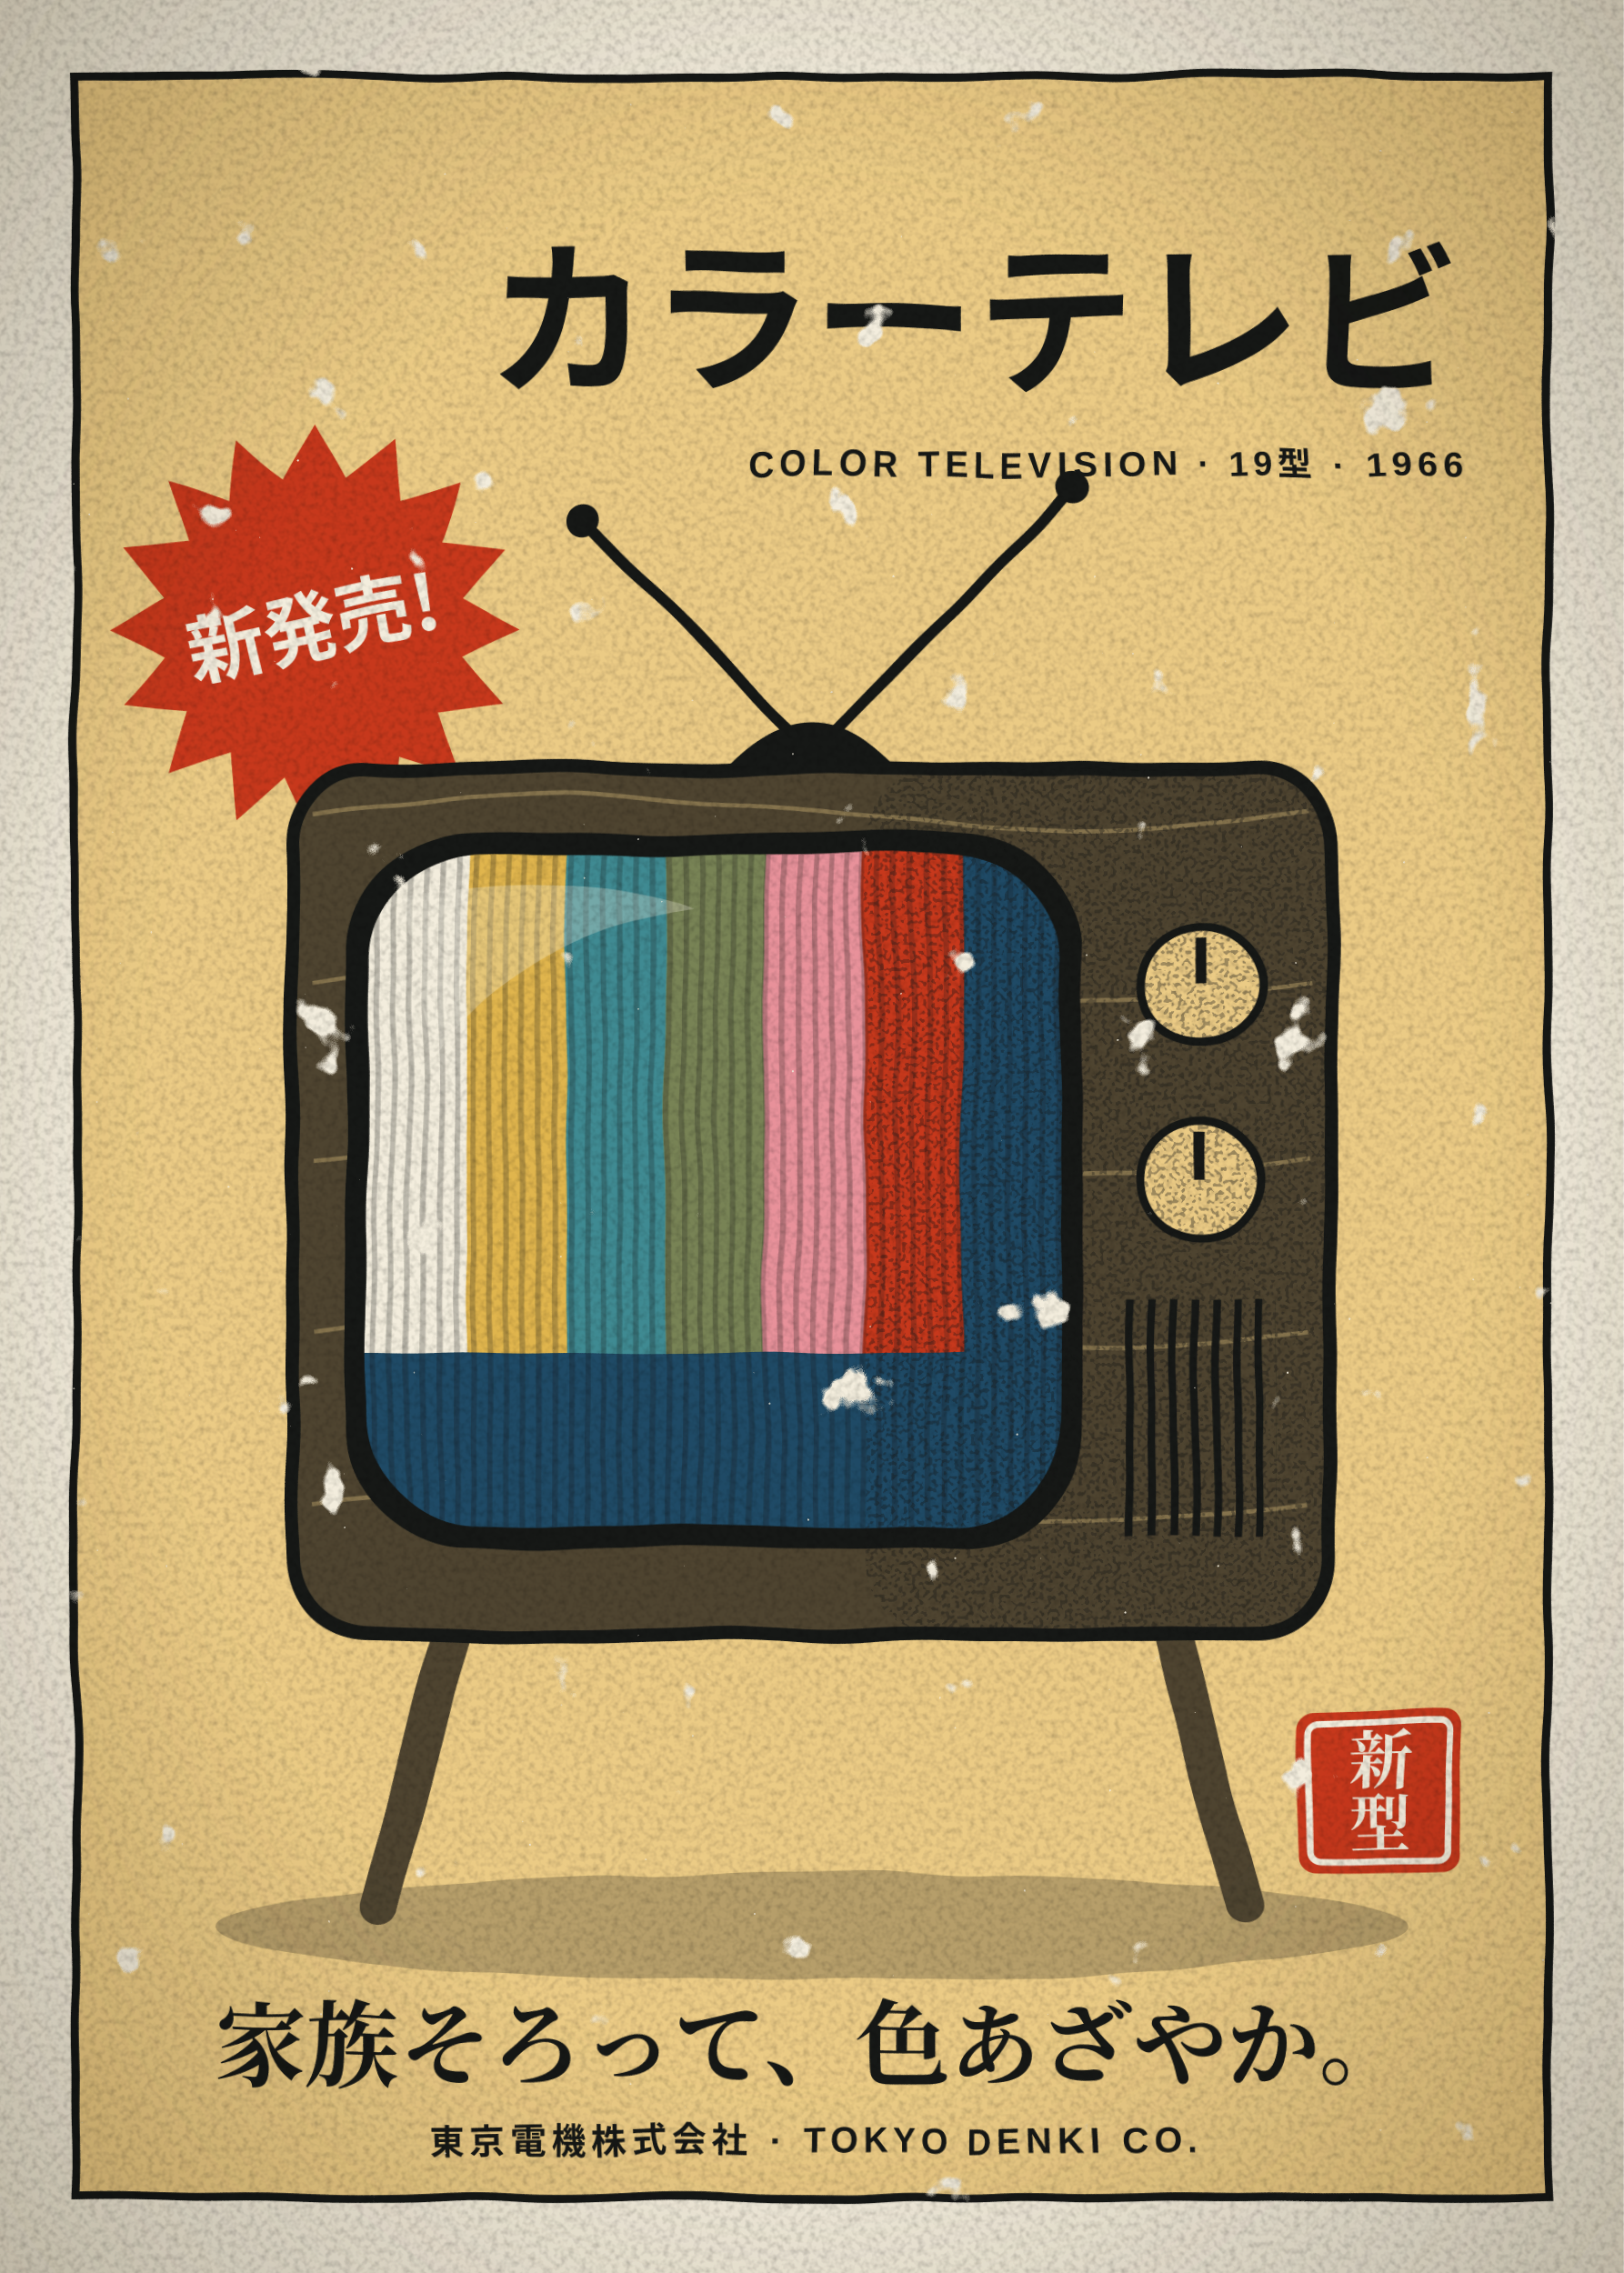
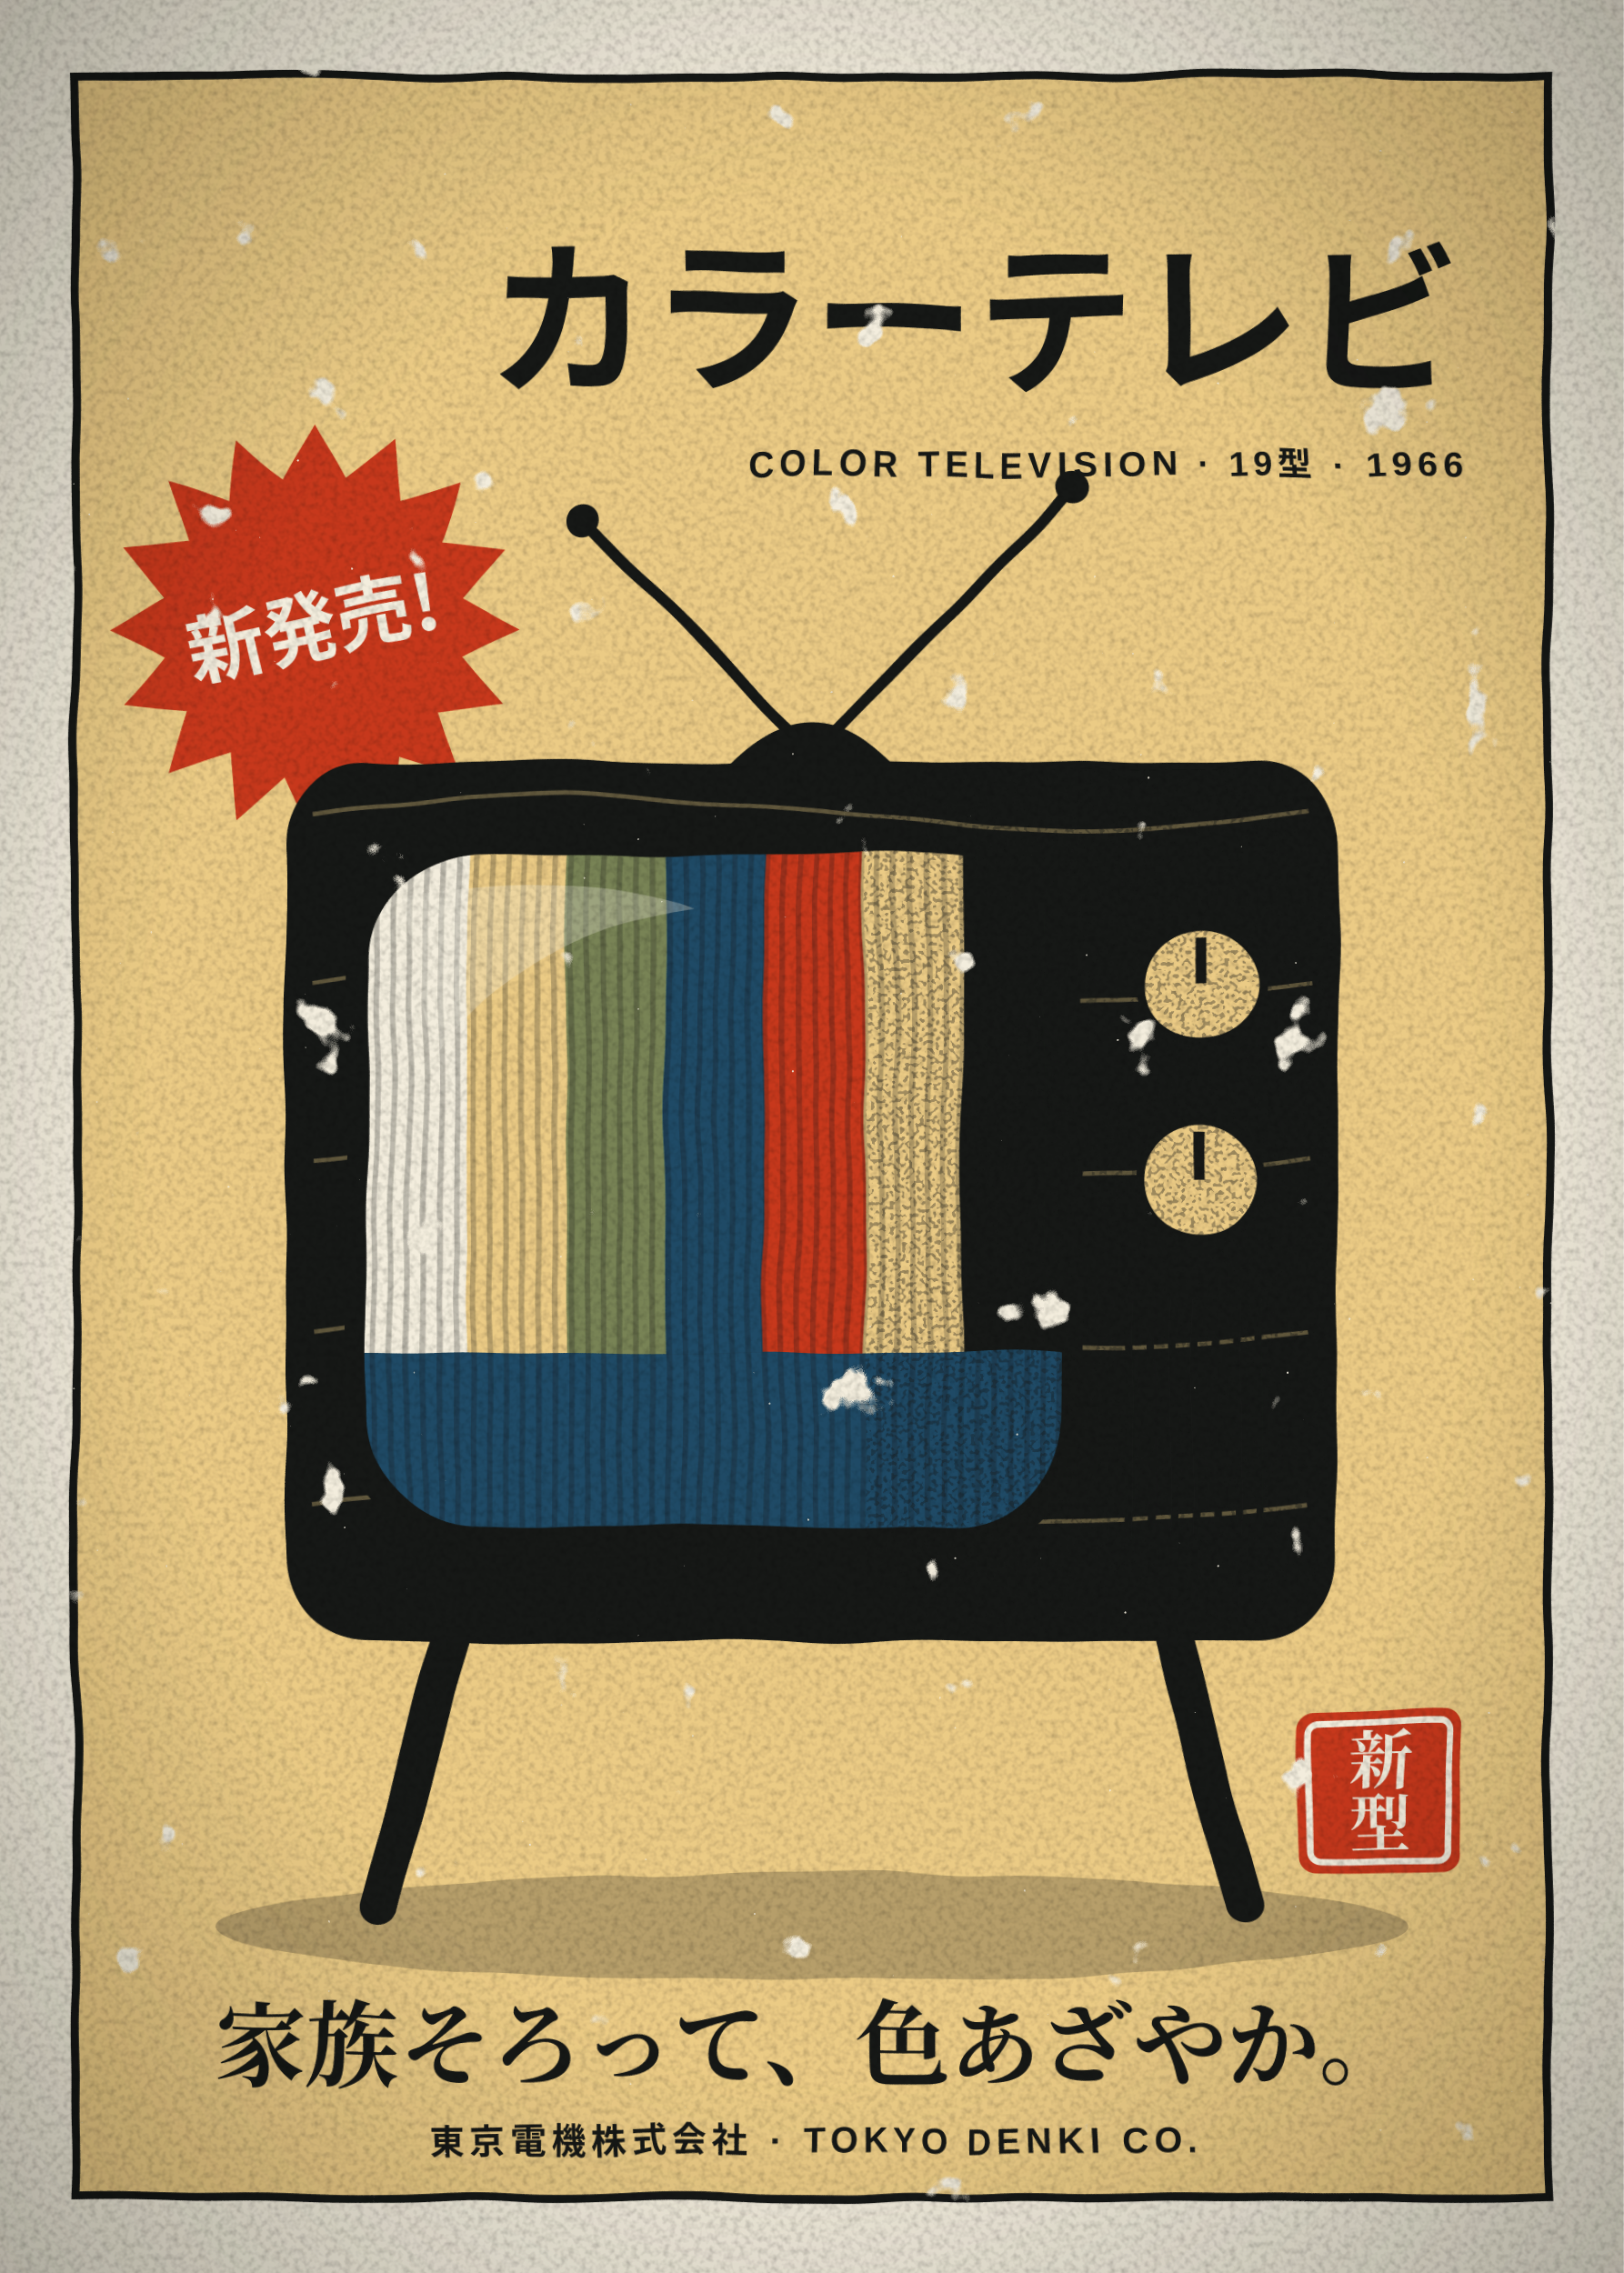
<svg xmlns="http://www.w3.org/2000/svg" width="300" height="420" viewBox="0 0 300 420" role="img">
  <defs>
    <filter id="jr-tv-ink" filterUnits="userSpaceOnUse" x="0" y="0" width="300" height="420" color-interpolation-filters="sRGB">
      <feTurbulence type="fractalNoise" baseFrequency="0.035" numOctaves="2" seed="131" result="warp" />
      <feDisplacementMap in="SourceGraphic" in2="warp" scale="2.2" xChannelSelector="R" yChannelSelector="G" result="wobbled" />
      <feTurbulence type="fractalNoise" baseFrequency="0.7" numOctaves="1" seed="138" result="speckNoise" />
      <feColorMatrix in="speckNoise" type="matrix" values="0 0 0 0 0  0 0 0 0 0  0 0 0 0 0  -30 0 0 0 25.425" result="keepSpeck" />
      <feTurbulence type="fractalNoise" baseFrequency="0.06" numOctaves="4" seed="142" result="scuffNoise" />
      <feColorMatrix in="scuffNoise" type="matrix" values="0 0 0 0 0  0 0 0 0 0  0 0 0 0 0  -24 0 0 0 19.86" result="keepScuff" />
      <feComposite in="keepSpeck" in2="keepScuff" operator="in" result="keep" />
      <feComposite in="wobbled" in2="keep" operator="in" />
    </filter>
    <filter id="jr-tv-grain" filterUnits="userSpaceOnUse" x="0" y="0" width="300" height="420">
      <feTurbulence type="fractalNoise" baseFrequency="0.85" numOctaves="2" seed="134" />
      <feColorMatrix type="matrix" values="1.3 0 0 0 0.2  1.3 0 0 0 0.2  1.3 0 0 0 0.2  0 0 0 0 0.45" />
    </filter>
    <radialGradient id="jr-tv-age" r="75%">
-       <stop offset="55%" stop-color="#4e4430" stop-opacity="0" />
-       <stop offset="100%" stop-color="#4e4430" stop-opacity="0.35" />
+       <stop offset="55%" stop-color="#161816" stop-opacity="0" />
+       <stop offset="100%" stop-color="#161816" stop-opacity="0.35" />
    </radialGradient>
    <clipPath id="jr-tv-screen">
      <rect x="68" y="158" width="128" height="124" rx="20" />
    </clipPath>
    <pattern id="jr-tv-scan" width="3" height="3" patternUnits="userSpaceOnUse" patternTransform="rotate(0)">
      <rect width="1" height="3" fill="#161816" />
    </pattern>
    <pattern id="jr-tv-grille" width="4" height="4" patternUnits="userSpaceOnUse" patternTransform="rotate(0)">
      <rect width="1.4" height="4" fill="#161816" />
    </pattern>
    <filter id="jr-tv-st" x="0" y="0" width="100%" height="100%">
      <feTurbulence type="fractalNoise" baseFrequency="1.3" numOctaves="1" seed="18" result="n" />
      <feColorMatrix in="n" type="matrix" values="0 0 0 0 0  0 0 0 0 0  0 0 0 0 0  30 0 0 0 -16.44" result="m" />
      <feComposite in="SourceGraphic" in2="m" operator="in" />
    </filter>
  </defs>
  <rect width="300" height="420" fill="#f3eddd" />
  <g filter="url(#jr-tv-ink)">
    <rect x="14" y="14" width="272" height="392" fill="#ebcb85" />
    <polygon points="58.0,78.0 63.5,88.5 72.5,80.9 73.6,92.7 84.9,89.1 81.3,100.4 93.1,101.5 85.5,110.5 96.0,116.0 85.5,121.5 93.1,130.5 81.3,131.6 84.9,142.9 73.6,139.3 72.5,151.1 63.5,143.5 58.0,154.0 52.5,143.5 43.5,151.1 42.4,139.3 31.1,142.9 34.7,131.6 22.9,130.5 30.5,121.5 20.0,116.0 30.5,110.5 22.9,101.5 34.7,100.4 31.1,89.1 42.4,92.7 43.5,80.9 52.5,88.5" fill="#c7381c" />
    <text x="58" y="121" text-anchor="middle" font-family="'Hiragino Sans','Noto Sans JP','Noto Sans CJK JP','Yu Gothic',sans-serif" font-weight="900" font-size="14" fill="#f3eddd" transform="rotate(-12 58 116)">新発売!</text>
    <text x="270" y="70" text-anchor="end" font-family="'Hiragino Sans','Noto Sans JP','Noto Sans CJK JP','Yu Gothic',sans-serif" font-weight="900" font-size="30" fill="#161816">カラーテレビ</text>
    <text x="270" y="88" font-size="6.5" fill="#161816" font-family="'Helvetica Neue',Arial,sans-serif" font-weight="700" text-anchor="end" letter-spacing="1">
      <tspan x="270" dy="0">COLOR TELEVISION · 19型 · 1966</tspan>
    </text>
    <line x1="150" y1="140" x2="108" y2="96" stroke="#161816" stroke-width="2" />
    <line x1="150" y1="140" x2="198" y2="90" stroke="#161816" stroke-width="2" />
    <circle cx="108" cy="96" r="3" fill="#161816" />
    <circle cx="198" cy="90" r="3" fill="#161816" />
    <path d="M134 142 Q150 126 166 142Z" fill="#161816" />
    <ellipse cx="150" cy="356" rx="110" ry="10" fill="#161816" opacity="0.25" />
-     <path d="M84 300 L70 352 M216 300 L230 352" stroke="#4e4430" stroke-width="7" stroke-linecap="round" />
-     <rect x="54" y="142" width="192" height="160" rx="14" fill="#4e4430" stroke="#161816" stroke-width="2.5" />
+     <path d="M84 300 L70 352 M216 300 L230 352" stroke="#161816" stroke-width="7" stroke-linecap="round" />
+     <rect x="54" y="142" width="192" height="160" rx="14" fill="#161816" stroke="#161816" stroke-width="2.5" />
    <path d="M58 150 q46 -6 92 0 t92 0" stroke="#ebcb85" stroke-width="0.8" fill="none" opacity="0.35" />
    <path d="M58 182 q46 -6 92 0 t92 0" stroke="#ebcb85" stroke-width="0.8" fill="none" opacity="0.35" />
    <path d="M58 214 q46 -6 92 0 t92 0" stroke="#ebcb85" stroke-width="0.8" fill="none" opacity="0.35" />
    <path d="M58 246 q46 -6 92 0 t92 0" stroke="#ebcb85" stroke-width="0.8" fill="none" opacity="0.35" />
    <path d="M58 278 q46 -6 92 0 t92 0" stroke="#ebcb85" stroke-width="0.8" fill="none" opacity="0.35" />
    <rect x="64" y="154" width="136" height="132" rx="22" fill="#161816" />
    <g clip-path="url(#jr-tv-screen)">
      <rect x="68" y="158" width="18.4" height="92" fill="#f3eddd" />
-       <rect x="86.3" y="158" width="18.4" height="92" fill="#e0b54d" />
-       <rect x="104.6" y="158" width="18.4" height="92" fill="#3f8a92" />
-       <rect x="122.9" y="158" width="18.4" height="92" fill="#788355" />
-       <rect x="141.2" y="158" width="18.4" height="92" fill="#e8919a" />
-       <rect x="159.5" y="158" width="18.4" height="92" fill="#c7381c" />
-       <rect x="177.8" y="158" width="18.4" height="92" fill="#1f4a66" />
+       <rect x="86.3" y="158" width="18.4" height="92" fill="#ebcb85" />
+       <rect x="104.6" y="158" width="18.4" height="92" fill="#788355" />
+       <rect x="122.9" y="158" width="18.4" height="92" fill="#1f4a66" />
+       <rect x="141.2" y="158" width="18.4" height="92" fill="#c7381c" />
+       <rect x="159.5" y="158" width="18.4" height="92" fill="#ebcb85" />
+       <rect x="177.8" y="158" width="18.4" height="92" fill="#161816" />
      <rect x="68" y="250" width="128" height="32" fill="#1f4a66" />
      <rect x="68" y="158" width="128" height="124" fill="url(#jr-tv-scan)" opacity="0.25" />
      <path d="M74 166 Q110 160 128 168 Q96 172 80 196Z" fill="#f3eddd" opacity="0.3" />
    </g>
    <g>
      <circle cx="222" cy="182" r="11" fill="#ebcb85" stroke="#161816" stroke-width="1.5" />
      <line x1="222" y1="182" x2="222" y2="173" stroke="#161816" stroke-width="2" />
    </g>
    <g>
      <circle cx="222" cy="218" r="11" fill="#ebcb85" stroke="#161816" stroke-width="1.5" />
      <line x1="222" y1="218" x2="222" y2="209" stroke="#161816" stroke-width="2" />
    </g>
    <rect x="208" y="240" width="28" height="44" fill="url(#jr-tv-grille)" />
    <rect x="160" y="142" width="86" height="160" rx="14" fill="#161816" opacity="0.35" filter="url(#jr-tv-st)" />
    <text x="150" y="384" text-anchor="middle" font-family="'Hiragino Mincho ProN','Noto Serif JP','Noto Serif CJK JP','Yu Mincho',serif" font-weight="900" font-size="17" fill="#161816">家族そろって、色あざやか。</text>
    <text x="150" y="398" font-size="6.5" fill="#161816" font-family="'Helvetica Neue',Arial,sans-serif" font-weight="700" text-anchor="middle" letter-spacing="1">
      <tspan x="150" dy="0">東京電機株式会社 · TOKYO DENKI CO.</tspan>
    </text>
    <g>
      <rect x="240" y="316" width="30" height="30" rx="3" fill="#c7381c" />
      <rect x="242.1" y="318.1" width="25.8" height="25.8" rx="1.8" fill="none" stroke="#f3eddd" stroke-width="1.2" />
      <text x="255" y="329.362" text-anchor="middle" font-size="11.7" font-family="'Hiragino Mincho ProN','Noto Serif JP','Noto Serif CJK JP','Yu Mincho',serif" font-weight="900" fill="#f3eddd">新</text>
      <text x="255" y="341.062" text-anchor="middle" font-size="11.7" font-family="'Hiragino Mincho ProN','Noto Serif JP','Noto Serif CJK JP','Yu Mincho',serif" font-weight="900" fill="#f3eddd">型</text>
    </g>
    <rect x="14" y="14" width="272" height="392" fill="none" stroke="#161816" stroke-width="1.5" />
  </g>
  <rect width="300" height="420" fill="url(#jr-tv-age)" style="mix-blend-mode:multiply" />
  <rect width="300" height="420" filter="url(#jr-tv-grain)" style="mix-blend-mode:multiply" />
</svg>
